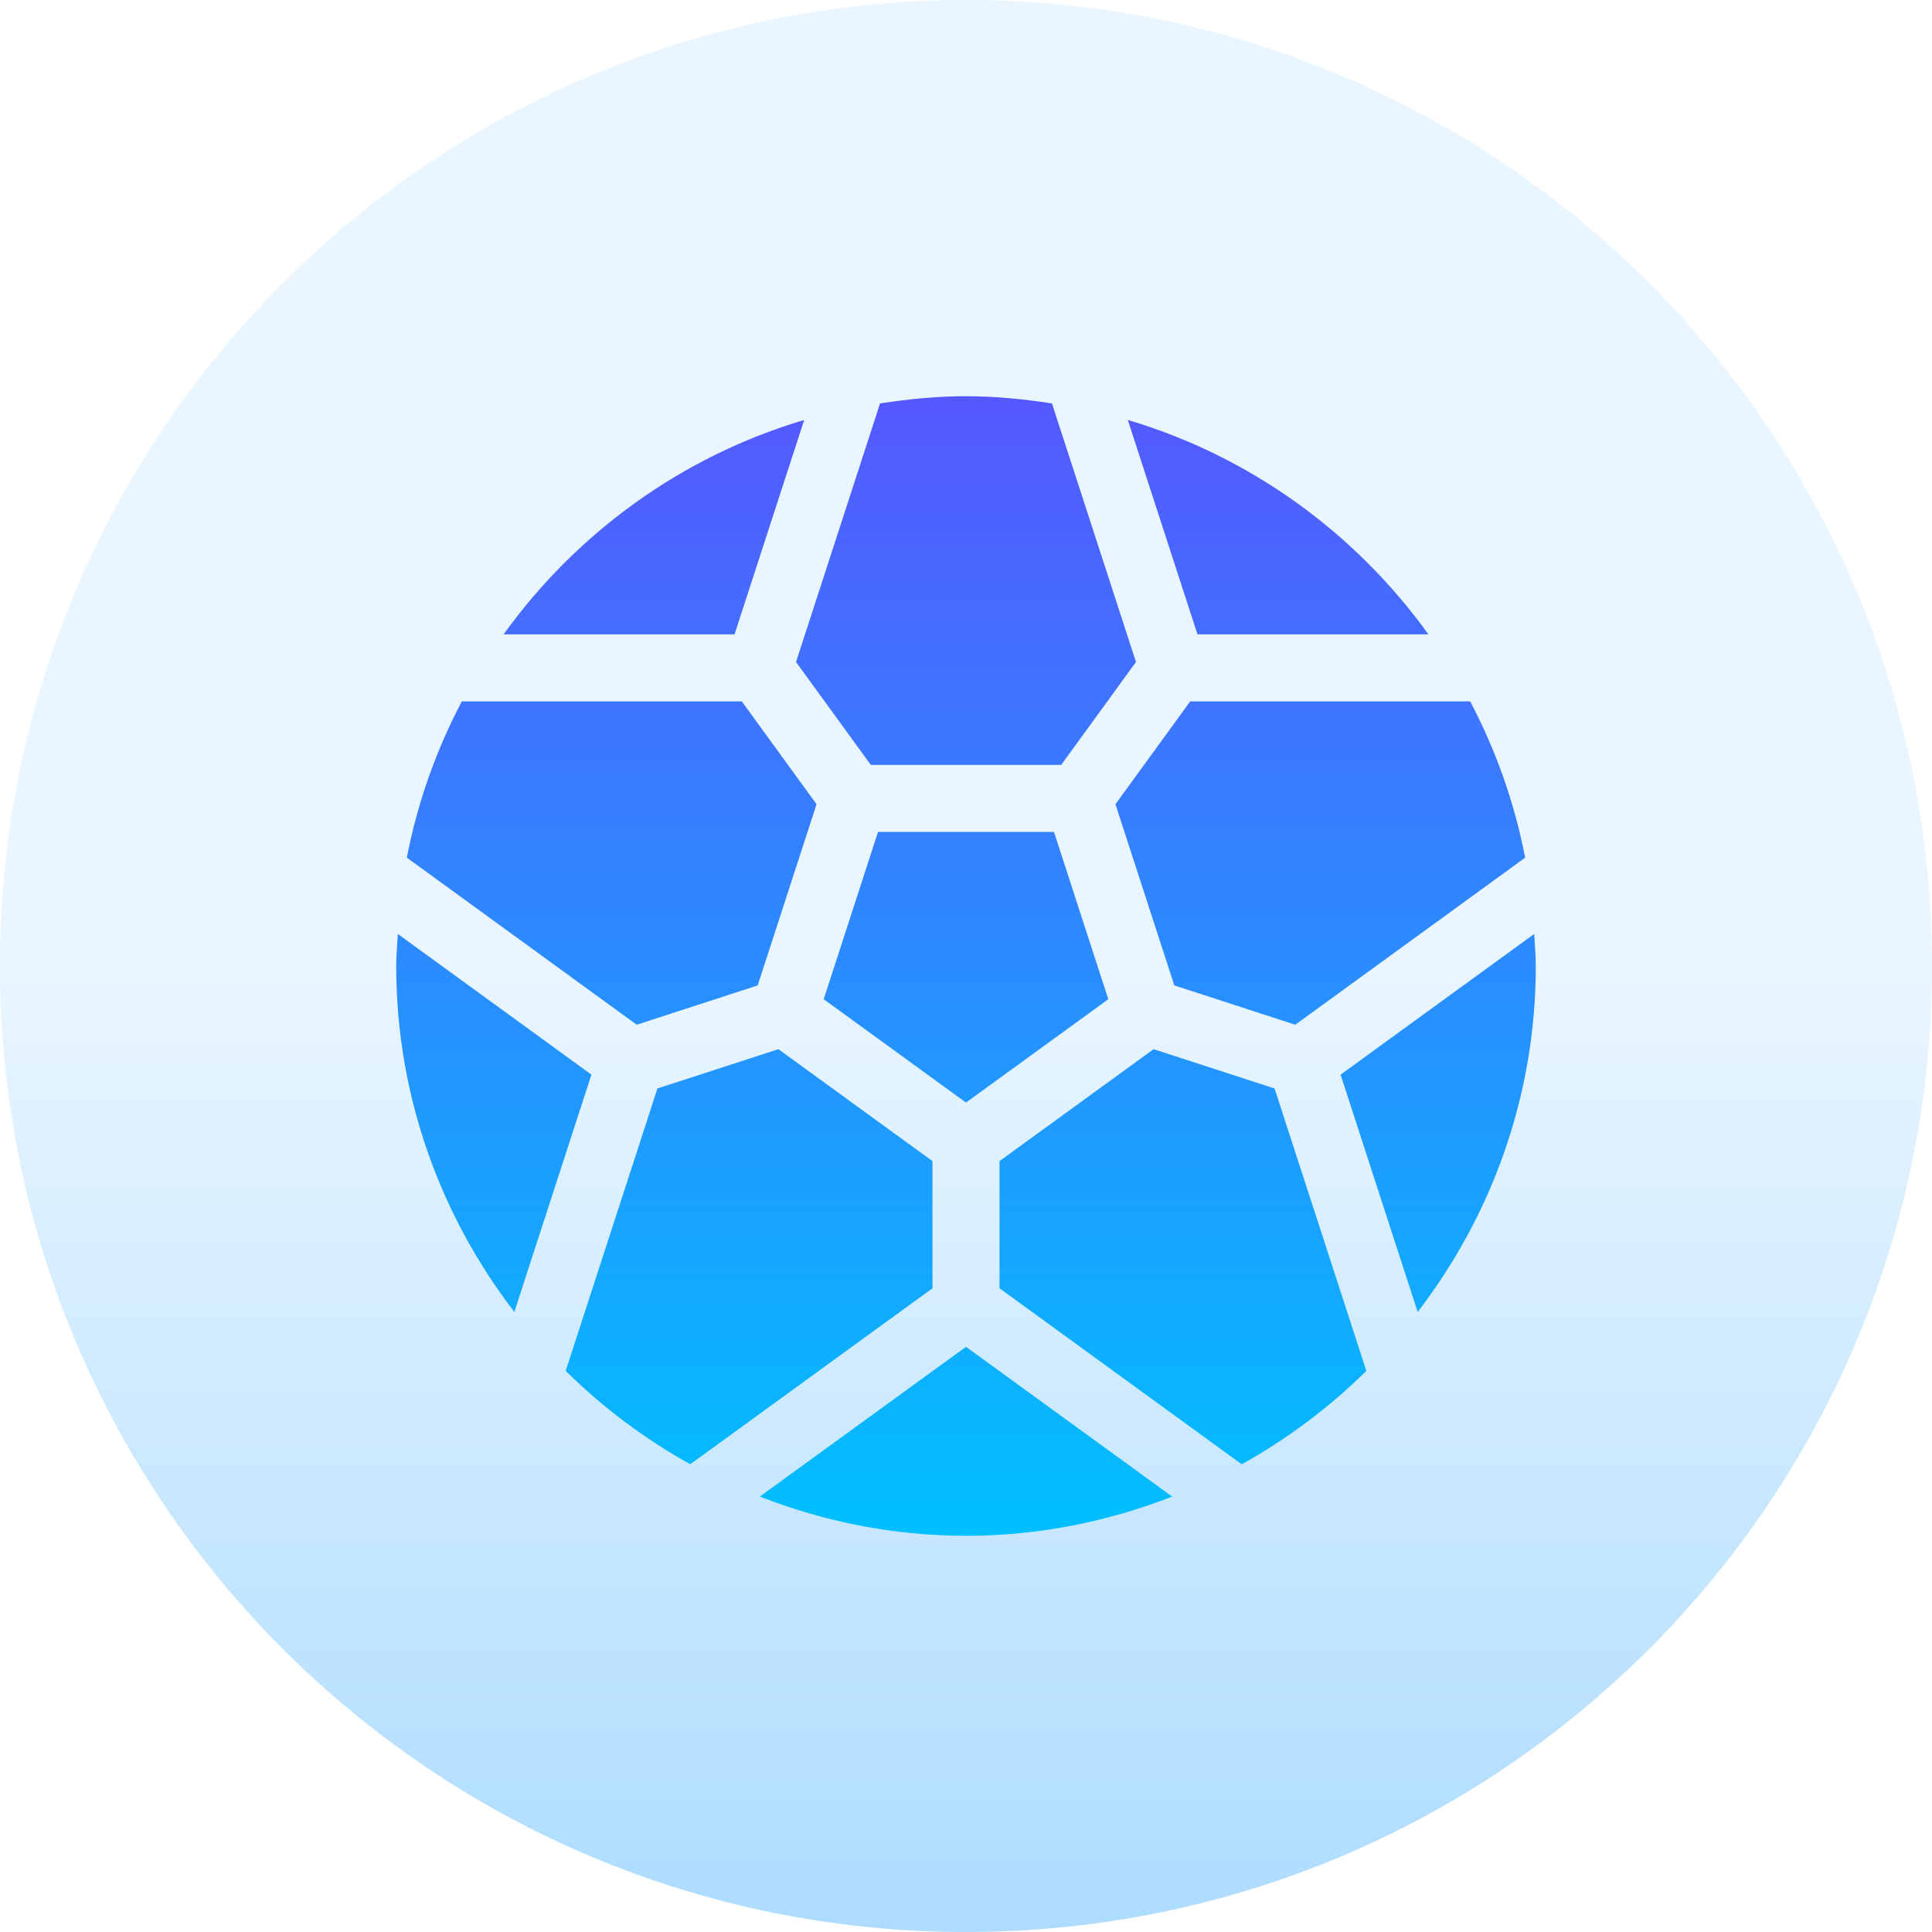
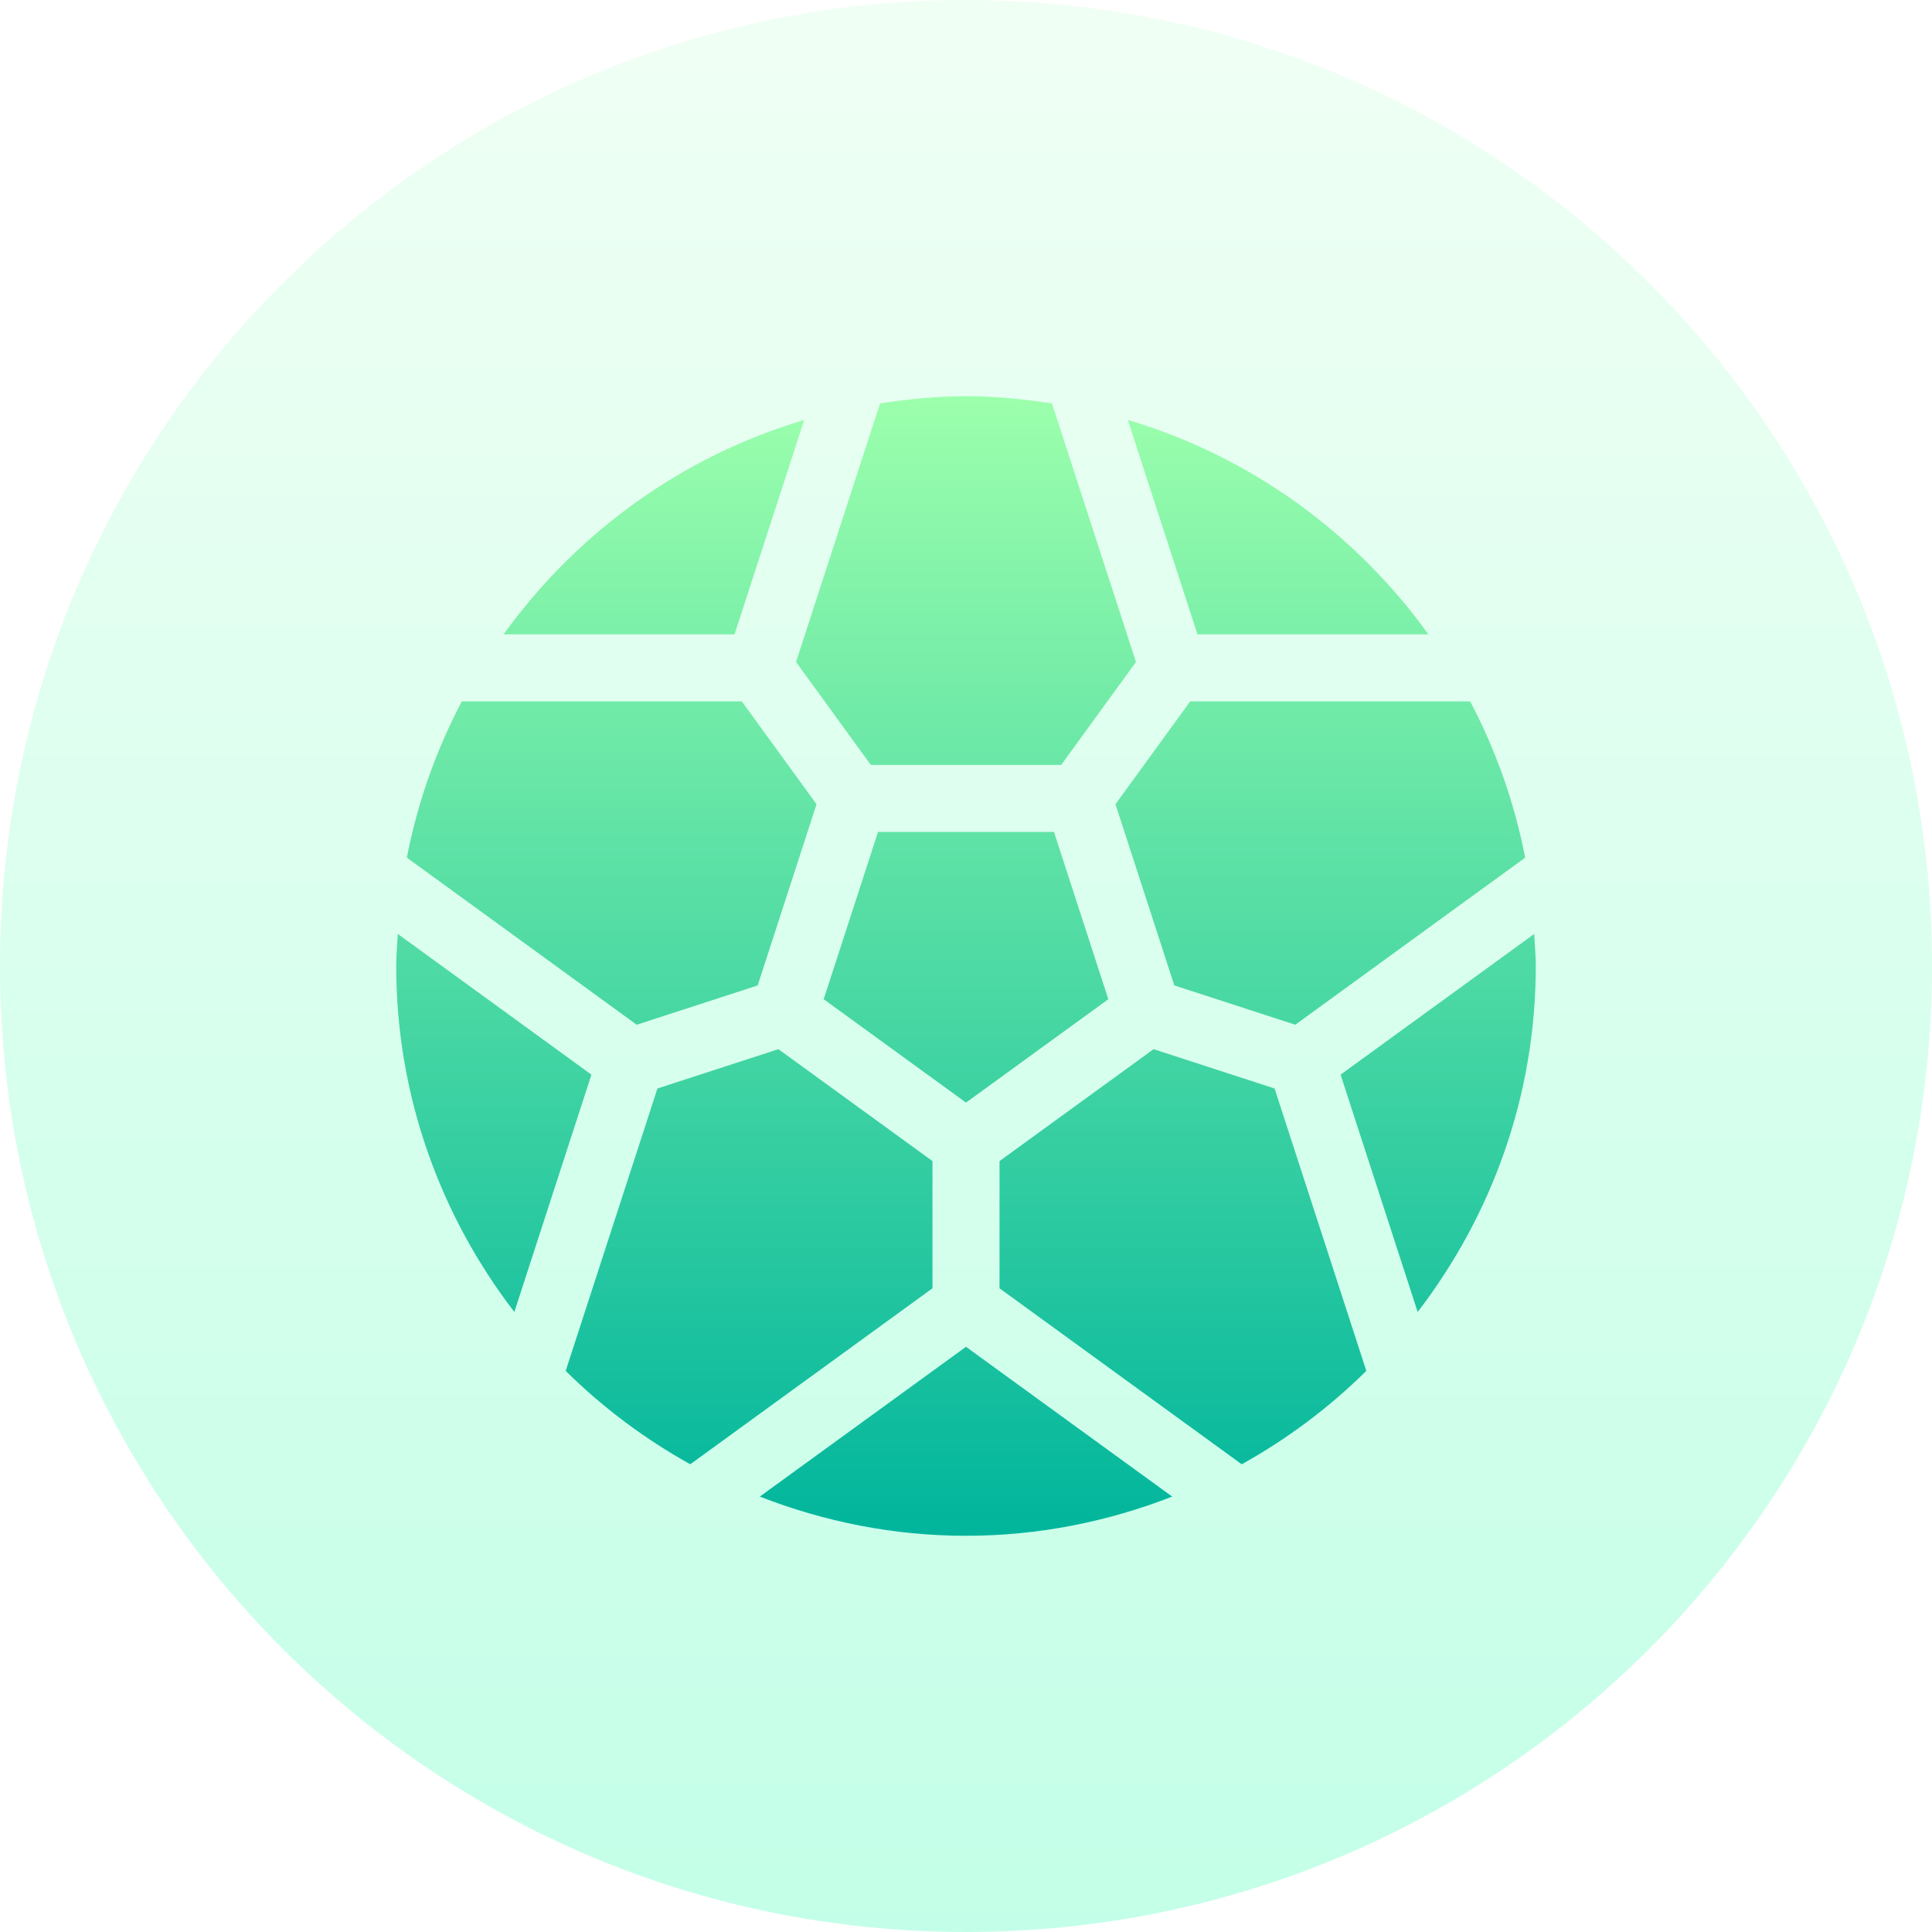
<svg xmlns="http://www.w3.org/2000/svg" id="Capa_1" enable-background="new 0 0 512 512" height="512" viewBox="0 0 512 512" width="512">
  <linearGradient id="SVGID_1_" gradientUnits="userSpaceOnUse" x1="256" x2="256" y1="512" y2="0">
-     <stop offset="0" stop-color="#addcff" />
-     <stop offset=".503" stop-color="#eaf6ff" />
-     <stop offset="1" stop-color="#eaf6ff" />
+     <stop offset="0" stop-color="#c3ffe8" />
+     <stop offset=".997" stop-color="#f0fff4" />
  </linearGradient>
  <linearGradient id="SVGID_2_" gradientUnits="userSpaceOnUse" x1="256" x2="256" y1="105" y2="407">
-     <stop offset="0" stop-color="#5558ff" />
-     <stop offset="1" stop-color="#00c0ff" />
+     <stop offset="0" stop-color="#9cffac" />
+     <stop offset="1" stop-color="#00b59c" />
  </linearGradient>
  <g>
    <g>
      <circle cx="256" cy="256" fill="url(#SVGID_1_)" r="256" />
    </g>
    <g>
      <g>
        <path d="m200.792 261.147 15.598-48.018-19.803-27.251h-74.201c-6.764 12.834-11.731 26.737-14.569 41.407l60.922 44.28zm46.326 46.555-40.833-29.661-32.061 10.42-24.312 74.838c9.789 9.678 20.896 18.01 33.015 24.744l64.19-46.632v-33.709zm58.597-29.661-40.833 29.661v33.709l64.185 46.636c12.122-6.735 23.233-15.069 33.023-24.75l-24.313-74.836zm-10.106-64.912 15.598 48.018 32.053 10.418 60.923-44.274c-2.839-14.673-7.806-28.577-14.57-41.413h-74.201zm82.932-45.016c-19.333-26.877-47.189-47.179-79.659-56.821l18.462 56.821zm28.03 79.399-51.303 37.286 20.43 62.889c19.544-25.454 31.302-57.187 31.302-91.687 0-2.865-.271-5.662-.429-8.488zm-301.141-.004c-.158 2.828-.43 5.625-.43 8.492 0 34.5 11.758 66.234 31.304 91.689l20.429-62.891zm127.254-27.037-14.399 44.333 37.715 27.393 37.715-27.393-14.399-44.333zm-31.327 176.138c16.971 6.621 35.358 10.391 54.643 10.391 19.283 0 37.668-3.77 54.638-10.389l-54.638-39.696zm11.763-285.317c-32.472 9.643-60.328 29.944-79.661 56.821h61.197zm17.65 91.414h50.46l19.815-27.267-22.266-68.531c-7.45-1.136-15.017-1.908-22.779-1.908-7.761 0-15.327.772-22.776 1.907l-22.269 68.531z" fill="url(#SVGID_2_)" />
      </g>
    </g>
  </g>
</svg>
